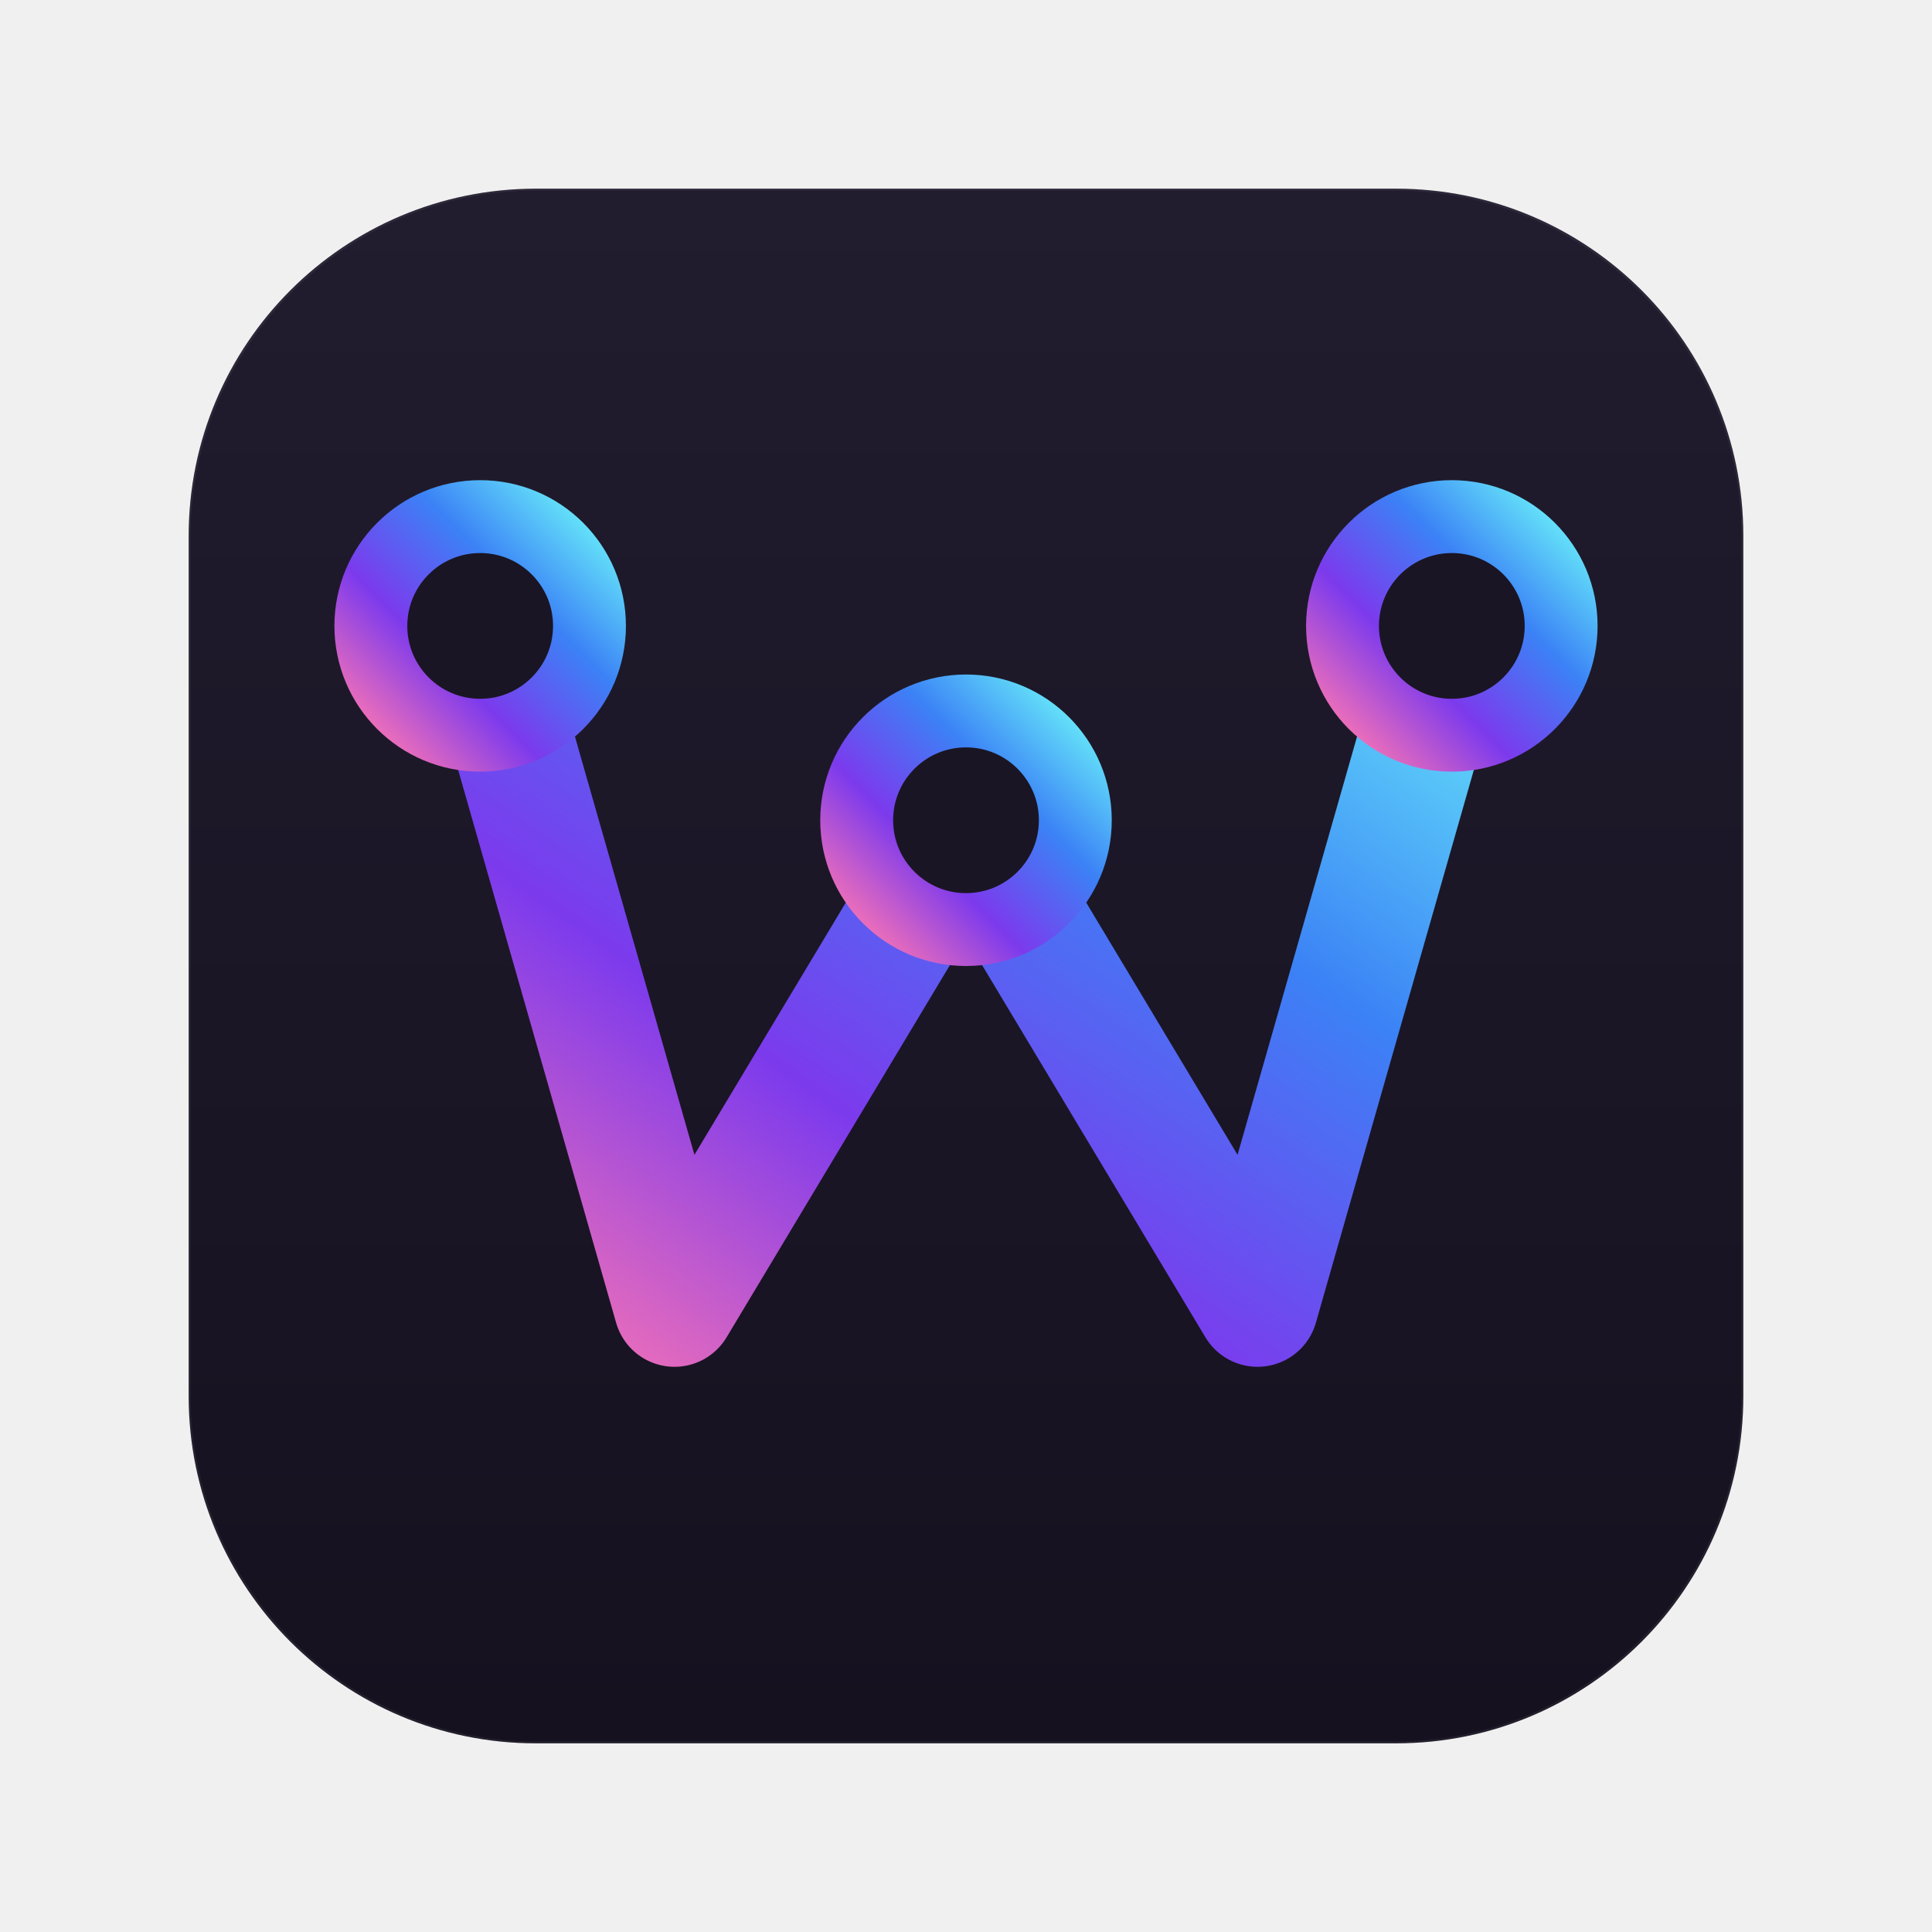
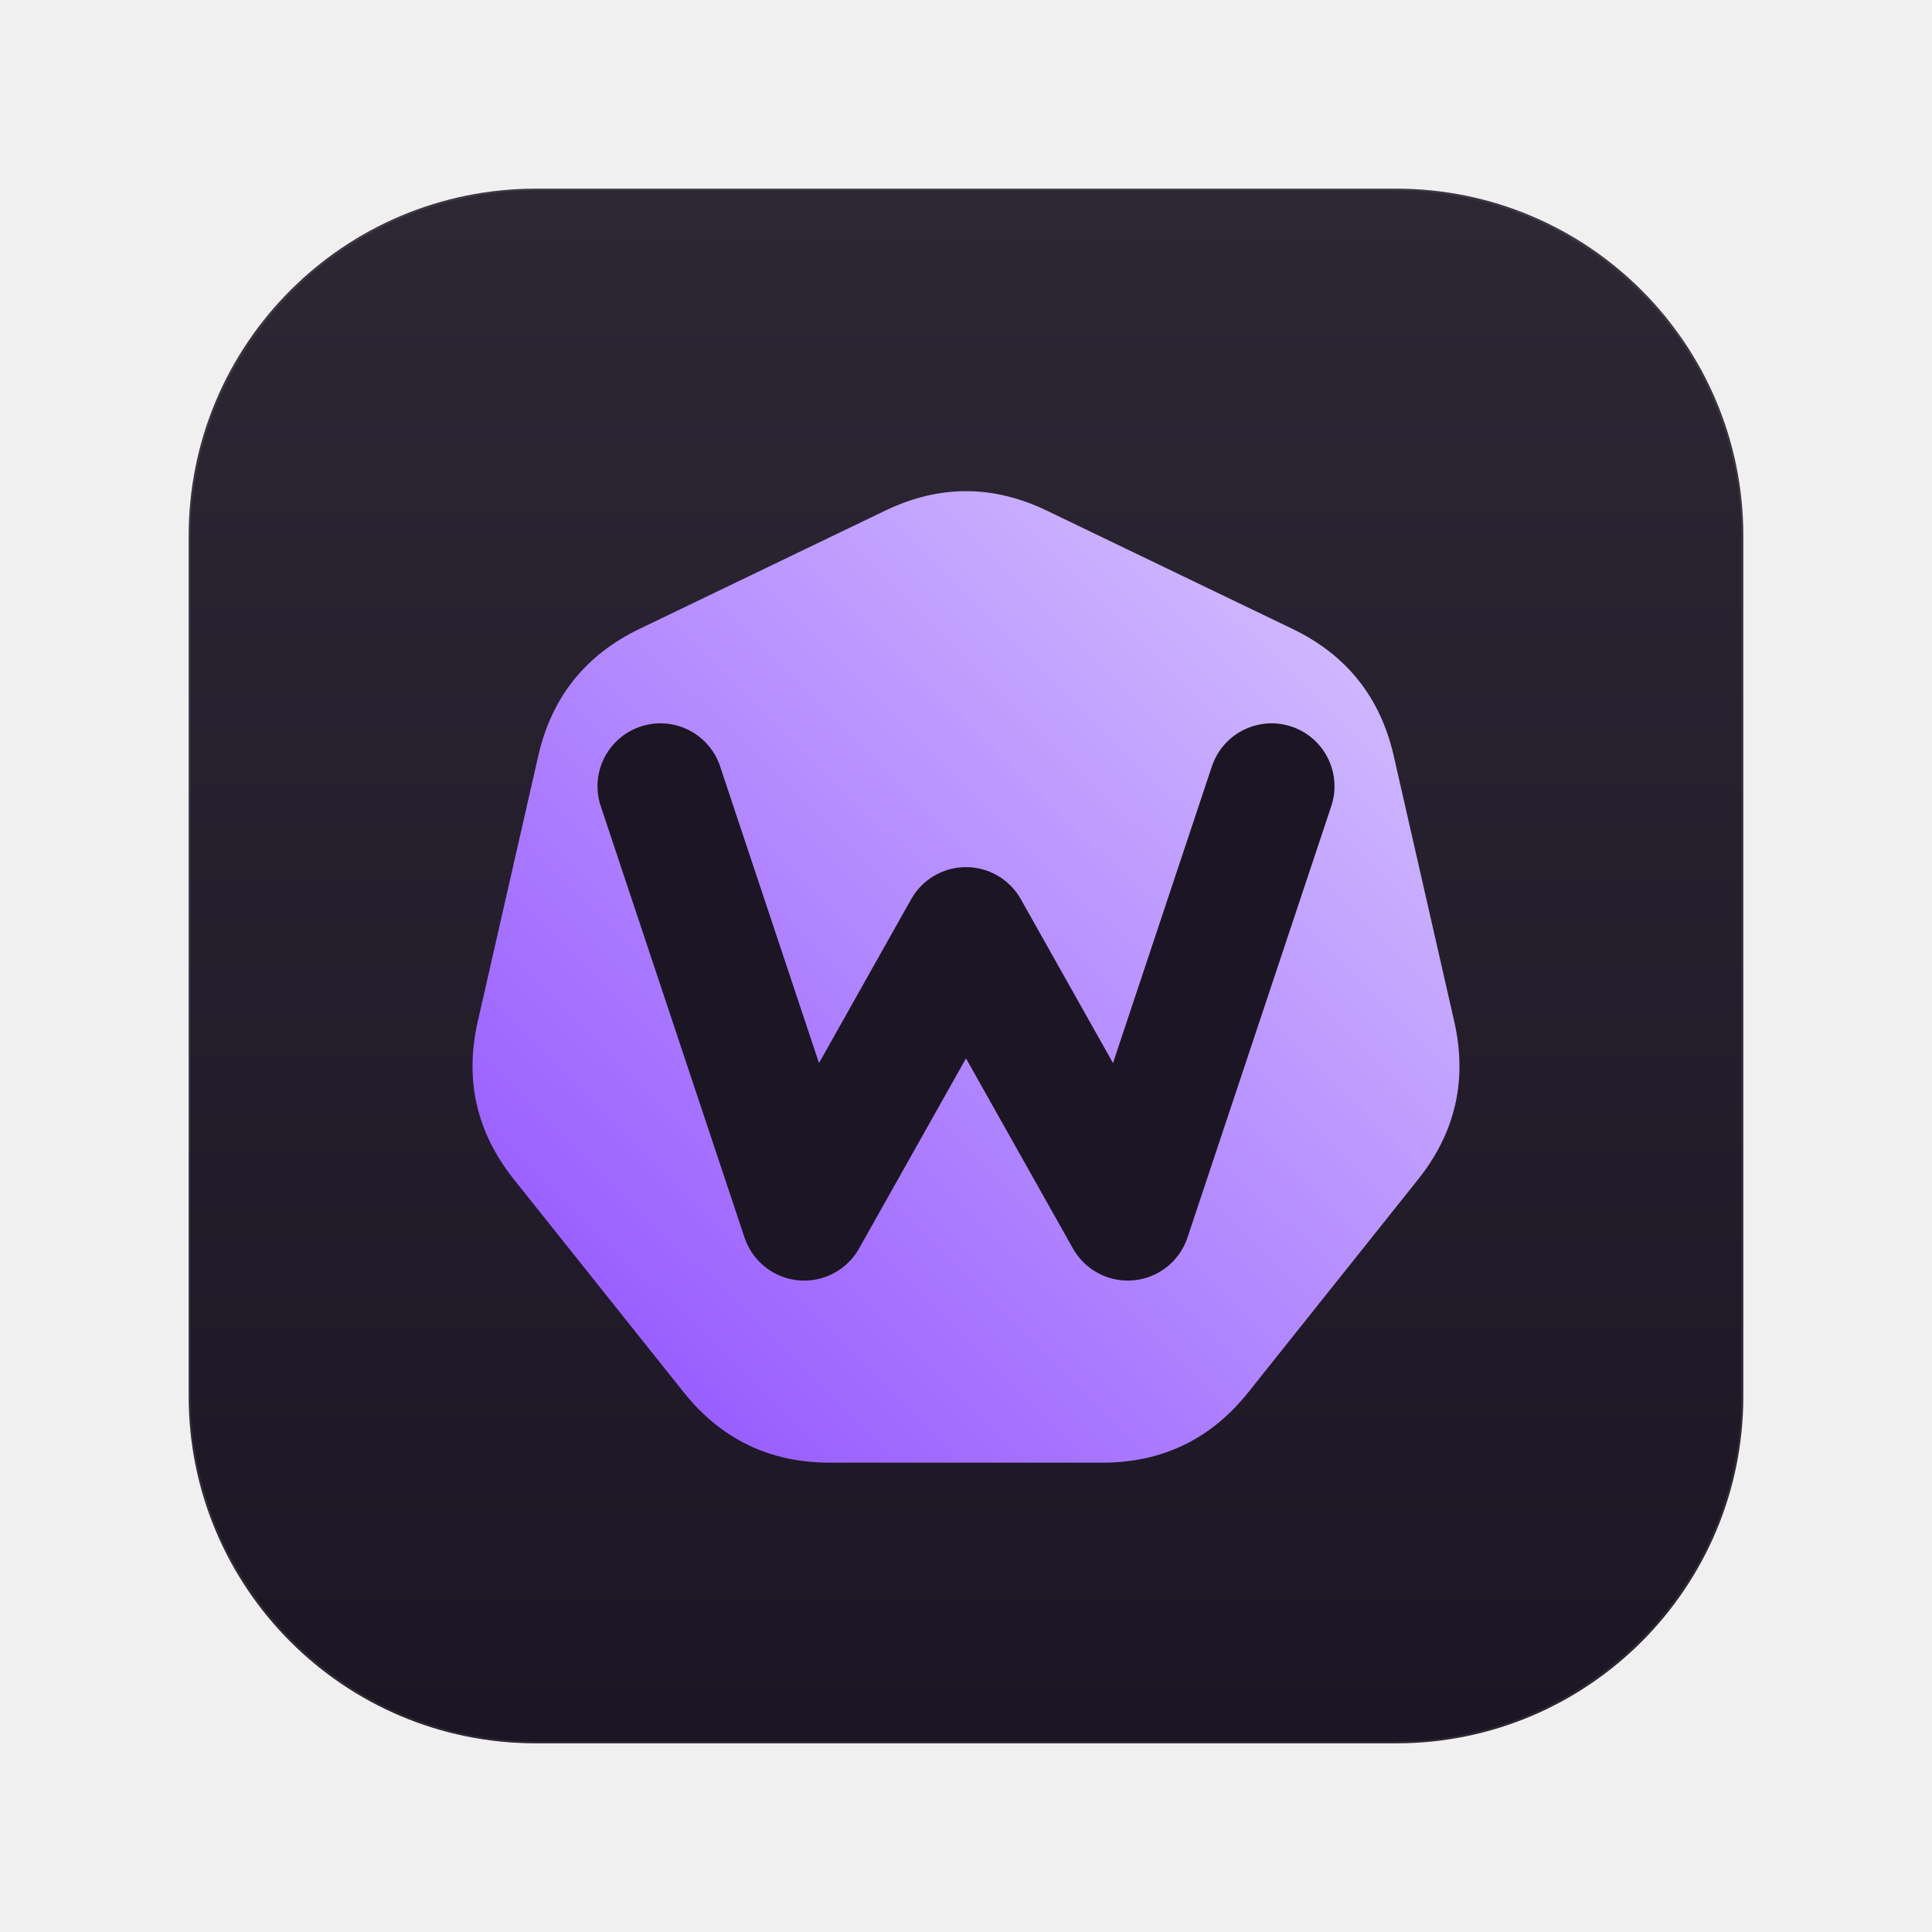
<svg xmlns="http://www.w3.org/2000/svg" width="1024" height="1024" viewBox="0 0 1024 1024">
  <defs>
-     <linearGradient id="wire" x1="0" y1="1" x2="1" y2="0">
-       <stop offset="0" stop-color="#f472b6" />
-       <stop offset="0.33" stop-color="#7c3aed" />
-       <stop offset="0.67" stop-color="#3b82f6" />
-       <stop offset="1" stop-color="#67e8f9" />
+     <linearGradient id="hept" x1="0" y1="1" x2="1" y2="0">
+       <stop offset="0" stop-color="#8f4dff" />
+       <stop offset="1" stop-color="#d9c8ff" />
    </linearGradient>
    <linearGradient id="tile" x1="0" y1="0" x2="0" y2="1">
-       <stop offset="0" stop-color="#211c2e" />
-       <stop offset="1" stop-color="#15111f" />
+       <stop offset="0" stop-color="#2d2734" />
+       <stop offset="1" stop-color="#1c1624" />
    </linearGradient>
  </defs>
  <rect x="100" y="100" width="824" height="824" rx="184" fill="url(#tile)" />
-   <rect x="100.5" y="100.5" width="823" height="823" rx="184" fill="none" stroke="#ffffff" stroke-opacity="0.06" />
-   <g transform="translate(100 100) scale(12.875)">
-     <path d="M12 18 L20 46 L32 26 L44 46 L52 18" fill="none" stroke="url(#wire)" stroke-width="5" stroke-linecap="round" stroke-linejoin="round" />
-     <circle cx="12" cy="18" r="4.5" fill="#1a1524" stroke="url(#wire)" stroke-width="3" />
-     <circle cx="32" cy="26" r="4.5" fill="#1a1524" stroke="url(#wire)" stroke-width="3" />
-     <circle cx="52" cy="18" r="4.5" fill="#1a1524" stroke="url(#wire)" stroke-width="3" />
+   <rect x="100.5" y="100.5" width="823" height="823" rx="184" fill="none" stroke="#ffffff" stroke-opacity="0.08" />
+   <g transform="translate(100 100) scale(12.875) translate(32 32) scale(0.74) translate(-32 -32)">
+     <path d="M27.50,6.67 Q32.00,4.50 36.50,6.67 L50.17,13.25 Q54.67,15.42 55.79,20.29 L59.16,35.08 Q60.27,39.95 57.16,43.86 L47.70,55.72 Q44.58,59.63 39.58,59.63 L24.42,59.63 Q19.42,59.63 16.30,55.72 L6.84,43.86 Q3.73,39.95 4.84,35.08 L8.21,20.29 Q9.33,15.42 13.83,13.25Z" fill="url(#hept)" />
+     <polyline points="15,22 23,46 32,30 41,46 49,22" fill="none" stroke="#1c1624" stroke-width="7" stroke-linecap="round" stroke-linejoin="round" />
  </g>
</svg>
